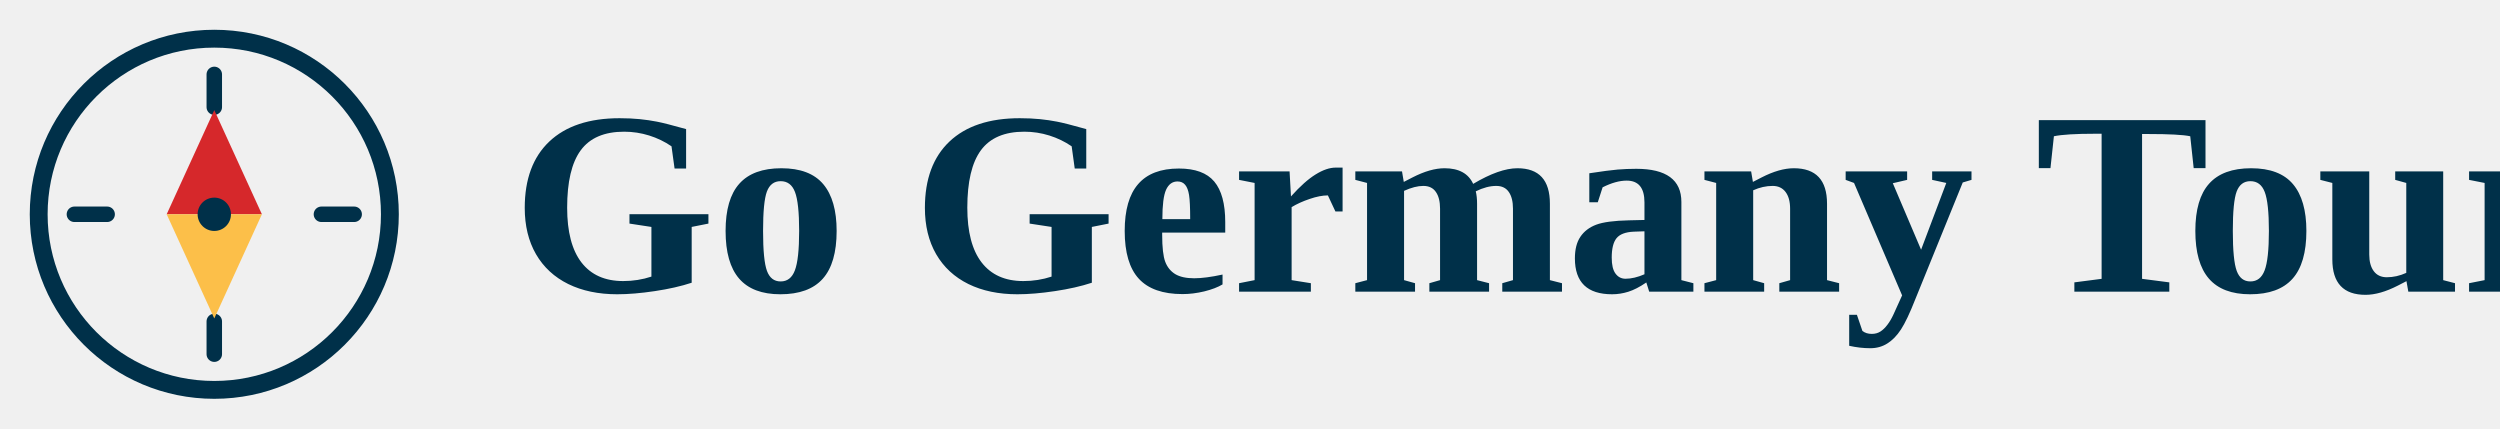
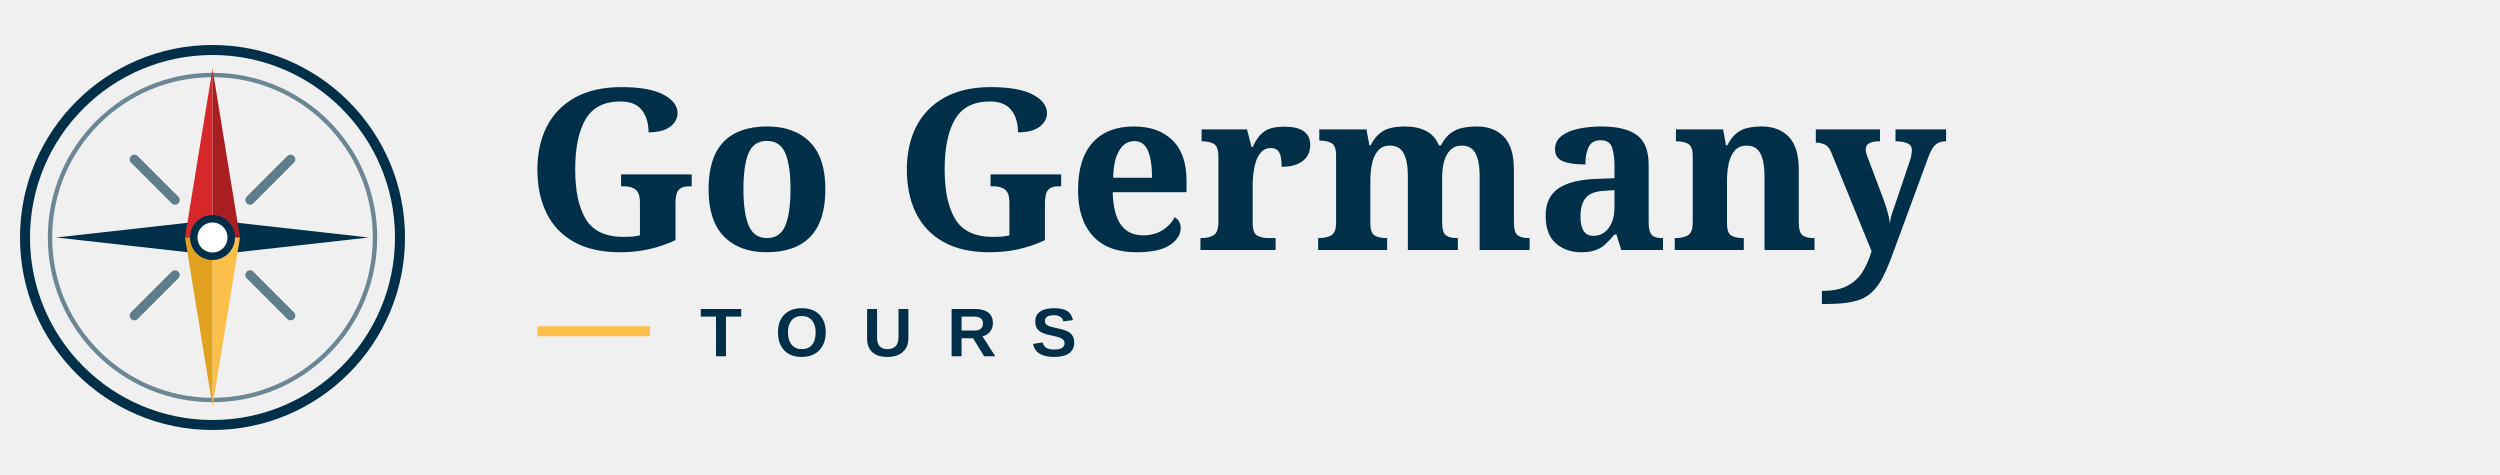
- <svg xmlns="http://www.w3.org/2000/svg" viewBox="0 0 420 72" width="840" height="144" role="img" aria-label="Go Germany Tours">
-   <g transform="translate(4 4)">
+ <svg xmlns="http://www.w3.org/2000/svg" viewBox="0 0 400 76" width="800" height="152" role="img" aria-label="Go Germany Tours">
+   <g transform="translate(2 6)">
    <svg viewBox="0 0 64 64" width="64" height="64">
-       <circle cx="32" cy="32" r="29.5" fill="none" stroke="#003049" stroke-width="3" />
-       <path d="M32 8.5v5.5M32 50v5.5M8.5 32H14M50 32h5.5" stroke="#003049" stroke-width="2.6" stroke-linecap="round" />
-       <path d="M32 14.5 40 32H24z" fill="#D6282B" />
-       <path d="M32 49.5 24 32h16z" fill="#FCBF49" />
-       <circle cx="32" cy="32" r="2.8" fill="#003049" />
+       <circle cx="32" cy="32" r="30" fill="none" stroke="#003049" stroke-width="1.6" />
+       <circle cx="32" cy="32" r="26" fill="none" stroke="#003049" stroke-width=".7" opacity=".55" />
+       <path d="M57 32 32 29.2 7 32 32 34.8z" fill="#003049" />
+       <path d="M38 26l6.5-6.5M26 26l-6.5-6.5M38 38l6.5 6.5M26 38l-6.5 6.5" stroke="#003049" stroke-width="1.5" stroke-linecap="round" opacity=".6" />
+       <path d="M32 5 32 32 27.6 32z" fill="#D6282B" />
+       <path d="M32 5 36.4 32 32 32z" fill="#A81E21" />
+       <path d="M32 59 32 32 36.4 32z" fill="#FCBF49" />
+       <path d="M32 59 27.6 32 32 32z" fill="#E0A21F" />
+       <circle cx="32" cy="32" r="3" fill="#FFFFFF" stroke="#003049" stroke-width="1.2" />
    </svg>
  </g>
-   <text x="86" y="49" font-family="'Cormorant Garamond', Georgia, 'Times New Roman', serif" font-size="44" font-weight="600" fill="#003049">Go Germany Tours</text>
+   <text x="84" y="40" font-family="'Cormorant Garamond', Georgia, serif" font-size="36" font-weight="600" fill="#003049">Go Germany</text>
+   <line x1="86" y1="53" x2="104" y2="53" stroke="#FCBF49" stroke-width="1.6" />
+   <text x="112" y="57" font-family="'Montserrat', Arial, sans-serif" font-size="11" font-weight="600" letter-spacing="5.5" fill="#003049">TOURS</text>
</svg>
